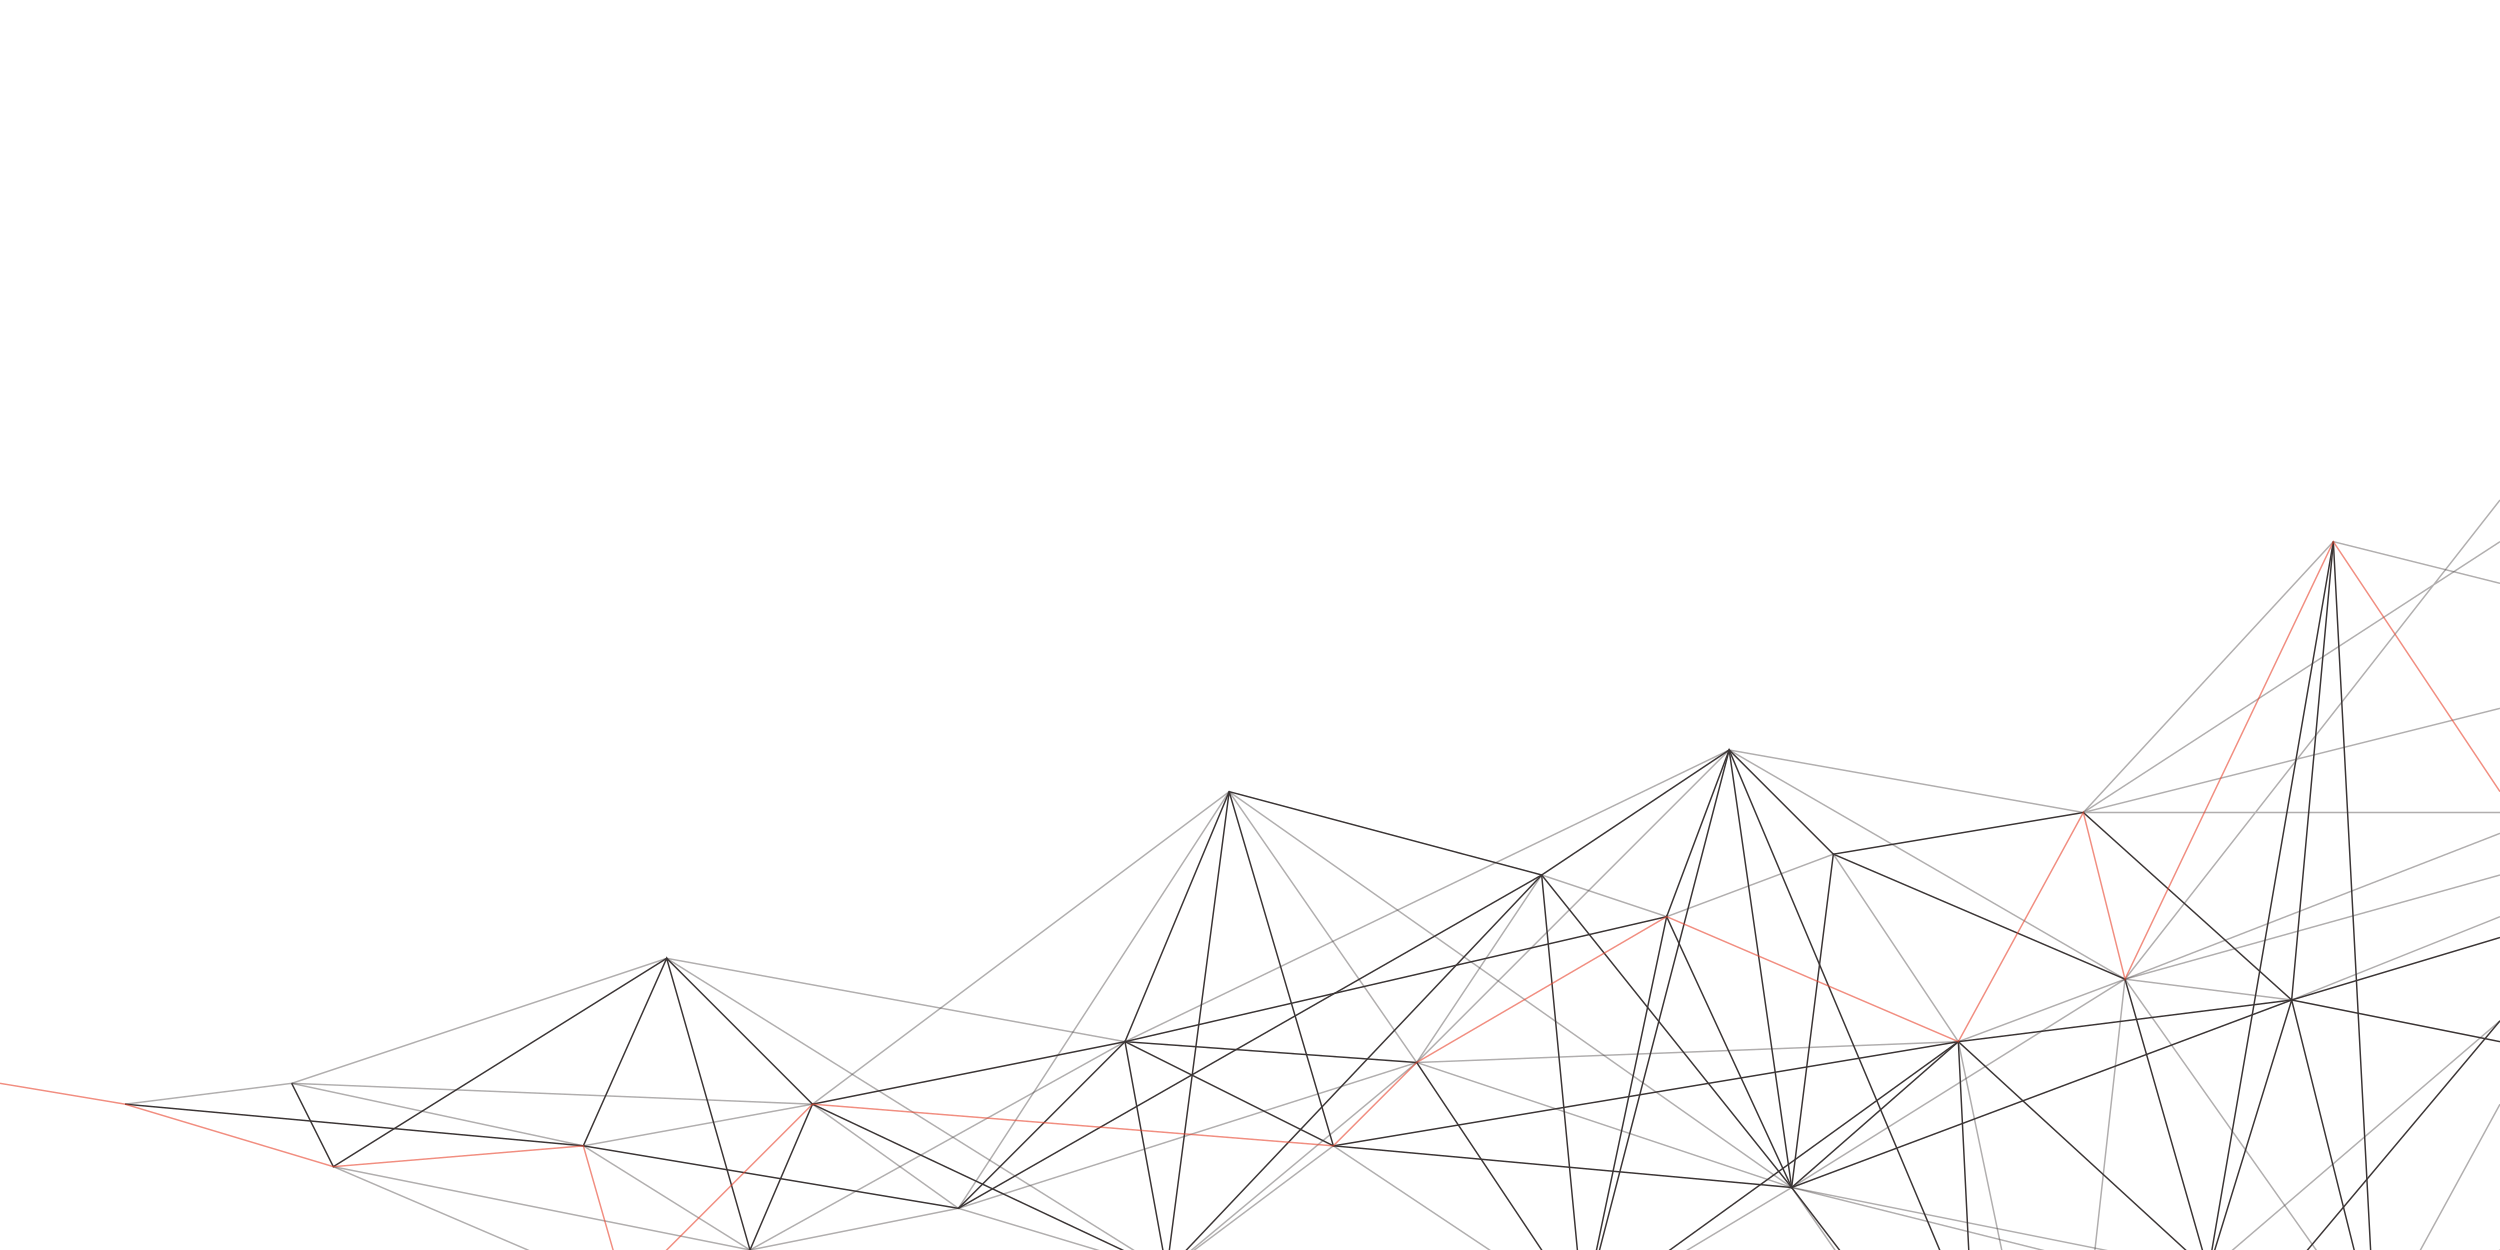
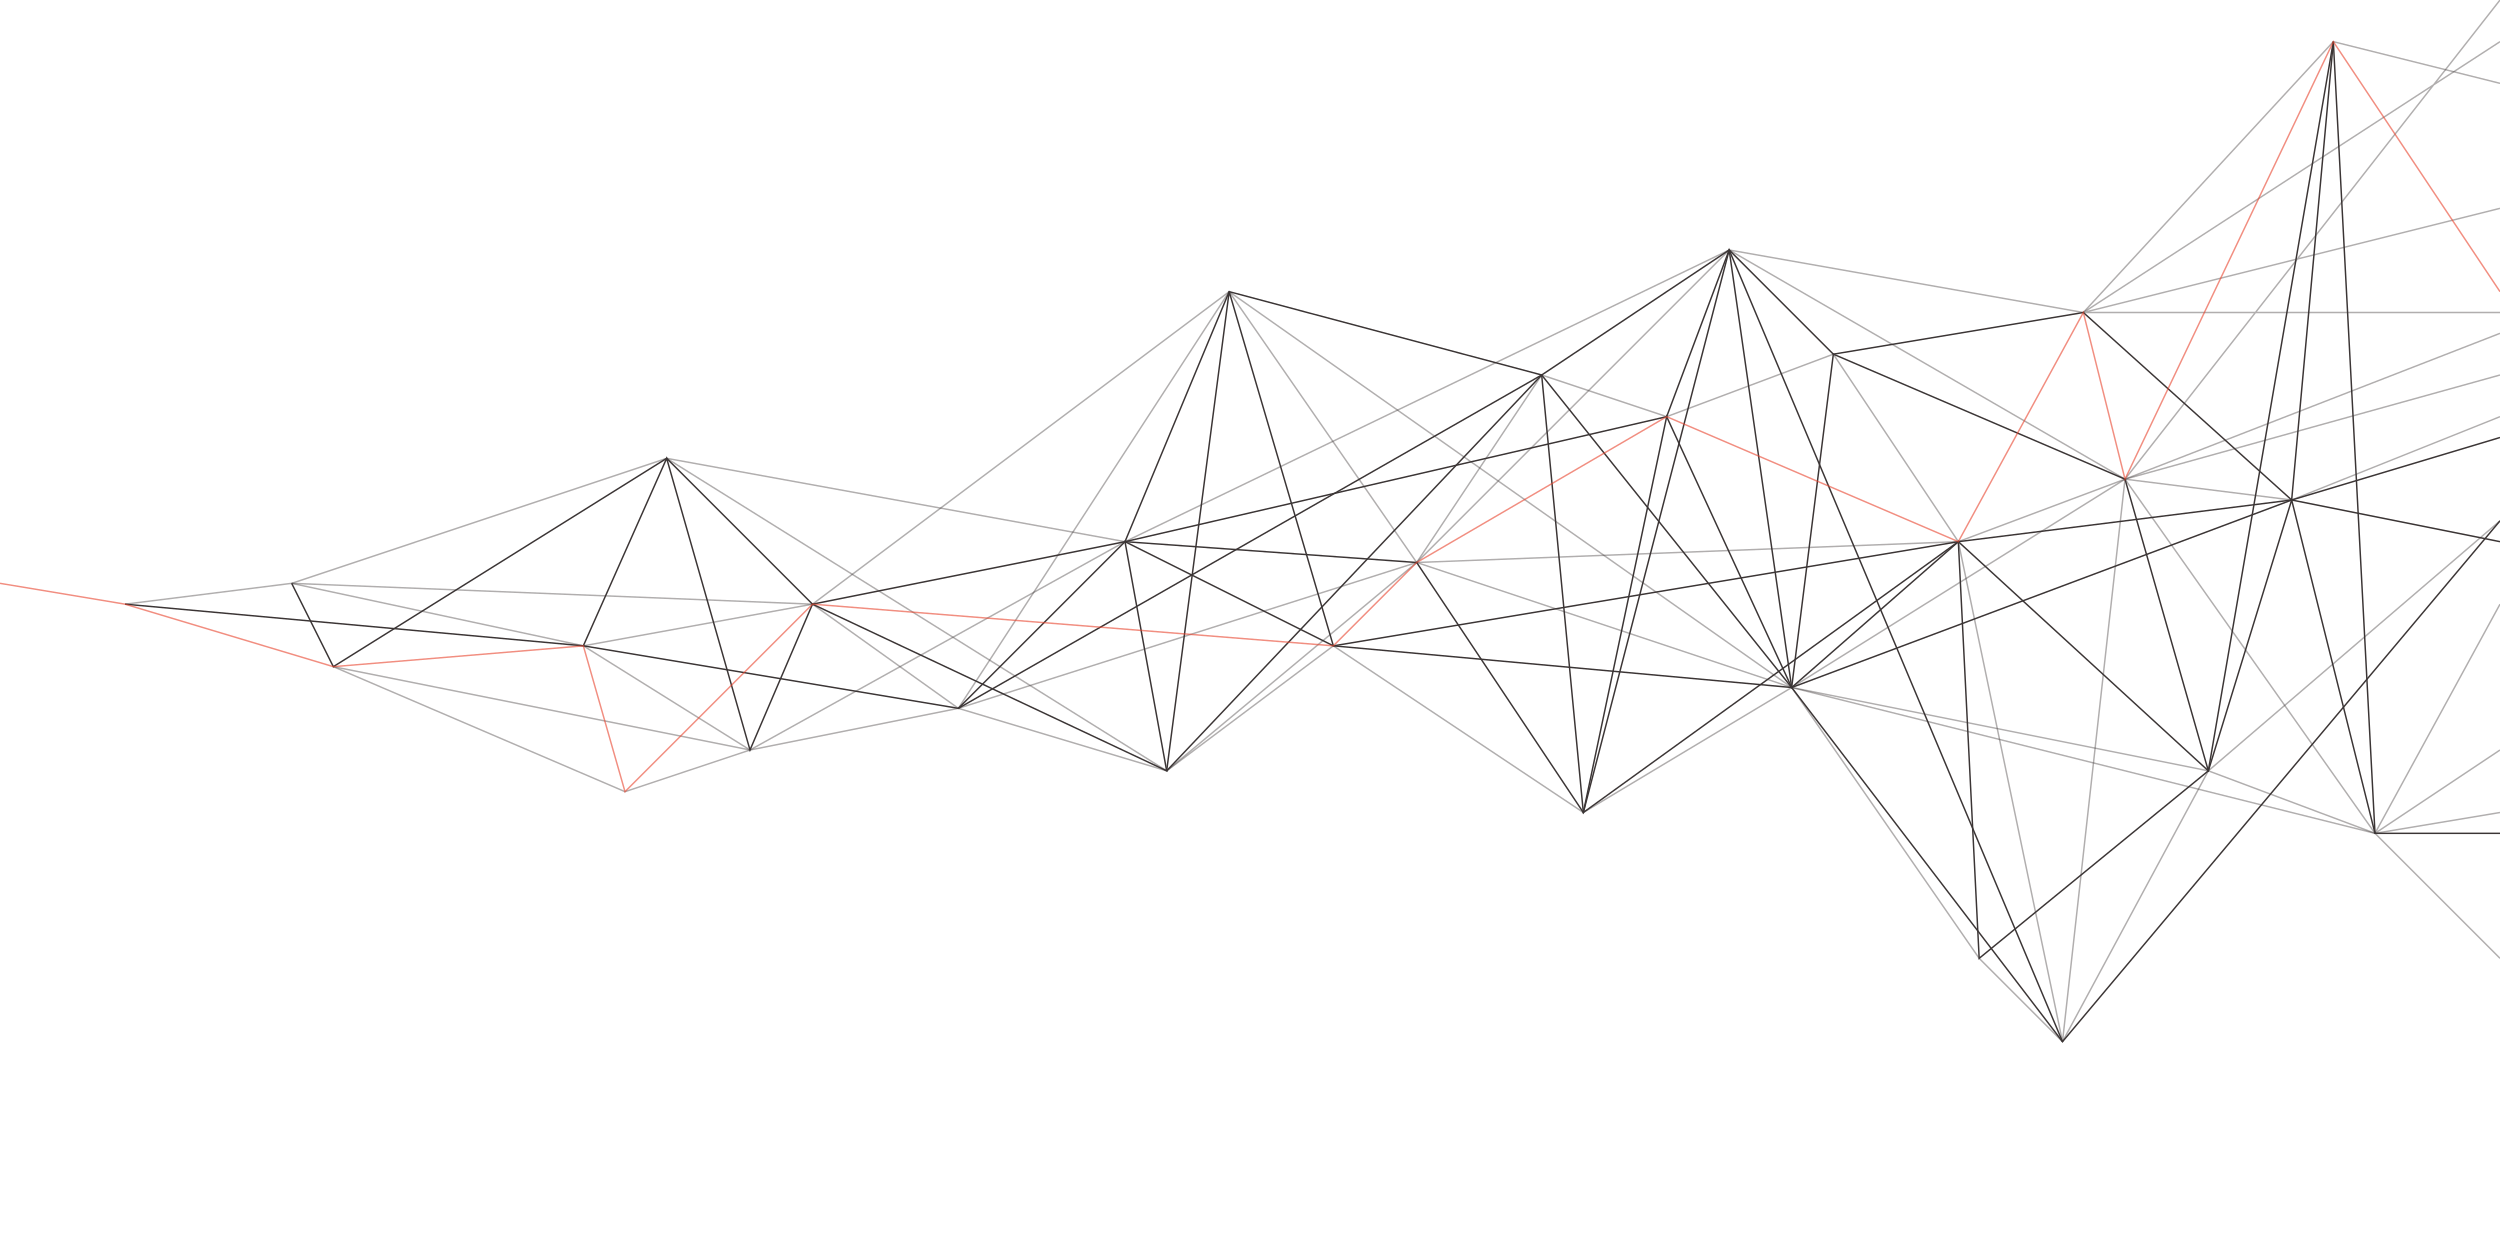
- <svg xmlns="http://www.w3.org/2000/svg" viewBox="0 -90 600 300">
+ <svg xmlns="http://www.w3.org/2000/svg" viewBox="0 30 600 300">
  <style>
		path {
			fill: none;
			stroke: #3b3535;
			stroke-width: .075%;
		}

		path:nth-child(odd) {
			opacity: .4;
		}

		circle {
			display: none;
			r: 0;
		}

		.highlight {
			stroke: #e8422c;
			opacity: .6;
		}
	</style>
  <g>
    <path d="M30,175L70,170L160,140L270,160L415,90L500,105L560,40L600,50" />
    <path d="M70,170L80,190L160,140L195,175L270,160L295,100L370,120L415,90L440,115L500,105L550,150L600,160" />
    <path d="M140,185L195,175L230,200L295,100L340,165L370,120L400,130L440,115L470,160L510,145L550,150L600,130" />
    <path d="M140,185L160,140L180,210L195,175L280,215L270,160L320,185L470,160L550,150L560,40" />
    <path d="M80,190L150,220L180,210L230,200L280,215L320,185L380,225L430,195L475,260L495,280L530,215L570,230L600,260" />
    <path d="M230,200L270,160L340,165L380,225L400,130L430,195L470,160L530,215L550,150L570,230L600,230" />
    <path d="M70,170L140,185L180,210L270,160" />
    <path d="M280,215L295,100L320,185L430,195L440,115L510,145L530,215" />
    <path d="M295,100L430,195L530,215L600,155" />
    <path d="M380,225L415,90L495,280" />
    <path d="M340,165L430,195L570,230L600,225" />
    <path d="M280,215L370,120L430,195L550,150L600,135" />
    <path d="M230,200L340,165L470,160L495,280L510,145L600,120" />
    <path d="M30,175L140,185,230,200,370,120L380,225L470,160L475,260L530,215L560,40L570,230" />
    <path d="M160,140L280,215L340,165L415,90L510,145L570,230" />
    <path d="M270,160L400,130L415,90L430,195L495,280L600,155" />
    <path d="M80,190L180,210 M70,170L195,175 M195,175L295,100 M500,105L600,105 M500,105L600,80 M500,105L600,40 M510,145L600,110 M570,230L600,210 M570,230L600,175 M430,195L510,145L600,30" />
    <path d="M0,170L30,175L80,190L140,185L150,220L195,175L320,185L340,165L400,130L470,160L500,105L510,145L560,40L600,100" class="highlight" />
    <circle cx="30" cy="175" />
    <circle cx="70" cy="170" />
    <circle cx="80" cy="190" />
    <circle cx="140" cy="185" />
    <circle cx="150" cy="220" />
    <circle cx="160" cy="140" />
    <circle cx="180" cy="210" />
    <circle cx="195" cy="175" />
    <circle cx="230" cy="200" />
    <circle cx="270" cy="160" />
    <circle cx="280" cy="215" />
    <circle cx="295" cy="100" />
    <circle cx="320" cy="185" />
    <circle cx="340" cy="165" />
    <circle cx="370" cy="120" />
    <circle cx="380" cy="225" />
    <circle cx="400" cy="130" />
    <circle cx="415" cy="90" />
    <circle cx="430" cy="195" />
    <circle cx="440" cy="115" />
    <circle cx="470" cy="160" />
    <circle cx="475" cy="260" />
    <circle cx="495" cy="280" />
    <circle cx="500" cy="105" />
    <circle cx="510" cy="145" />
    <circle cx="530" cy="215" />
    <circle cx="550" cy="150" />
    <circle cx="560" cy="40" />
    <circle cx="570" cy="230" />
  </g>
</svg>
